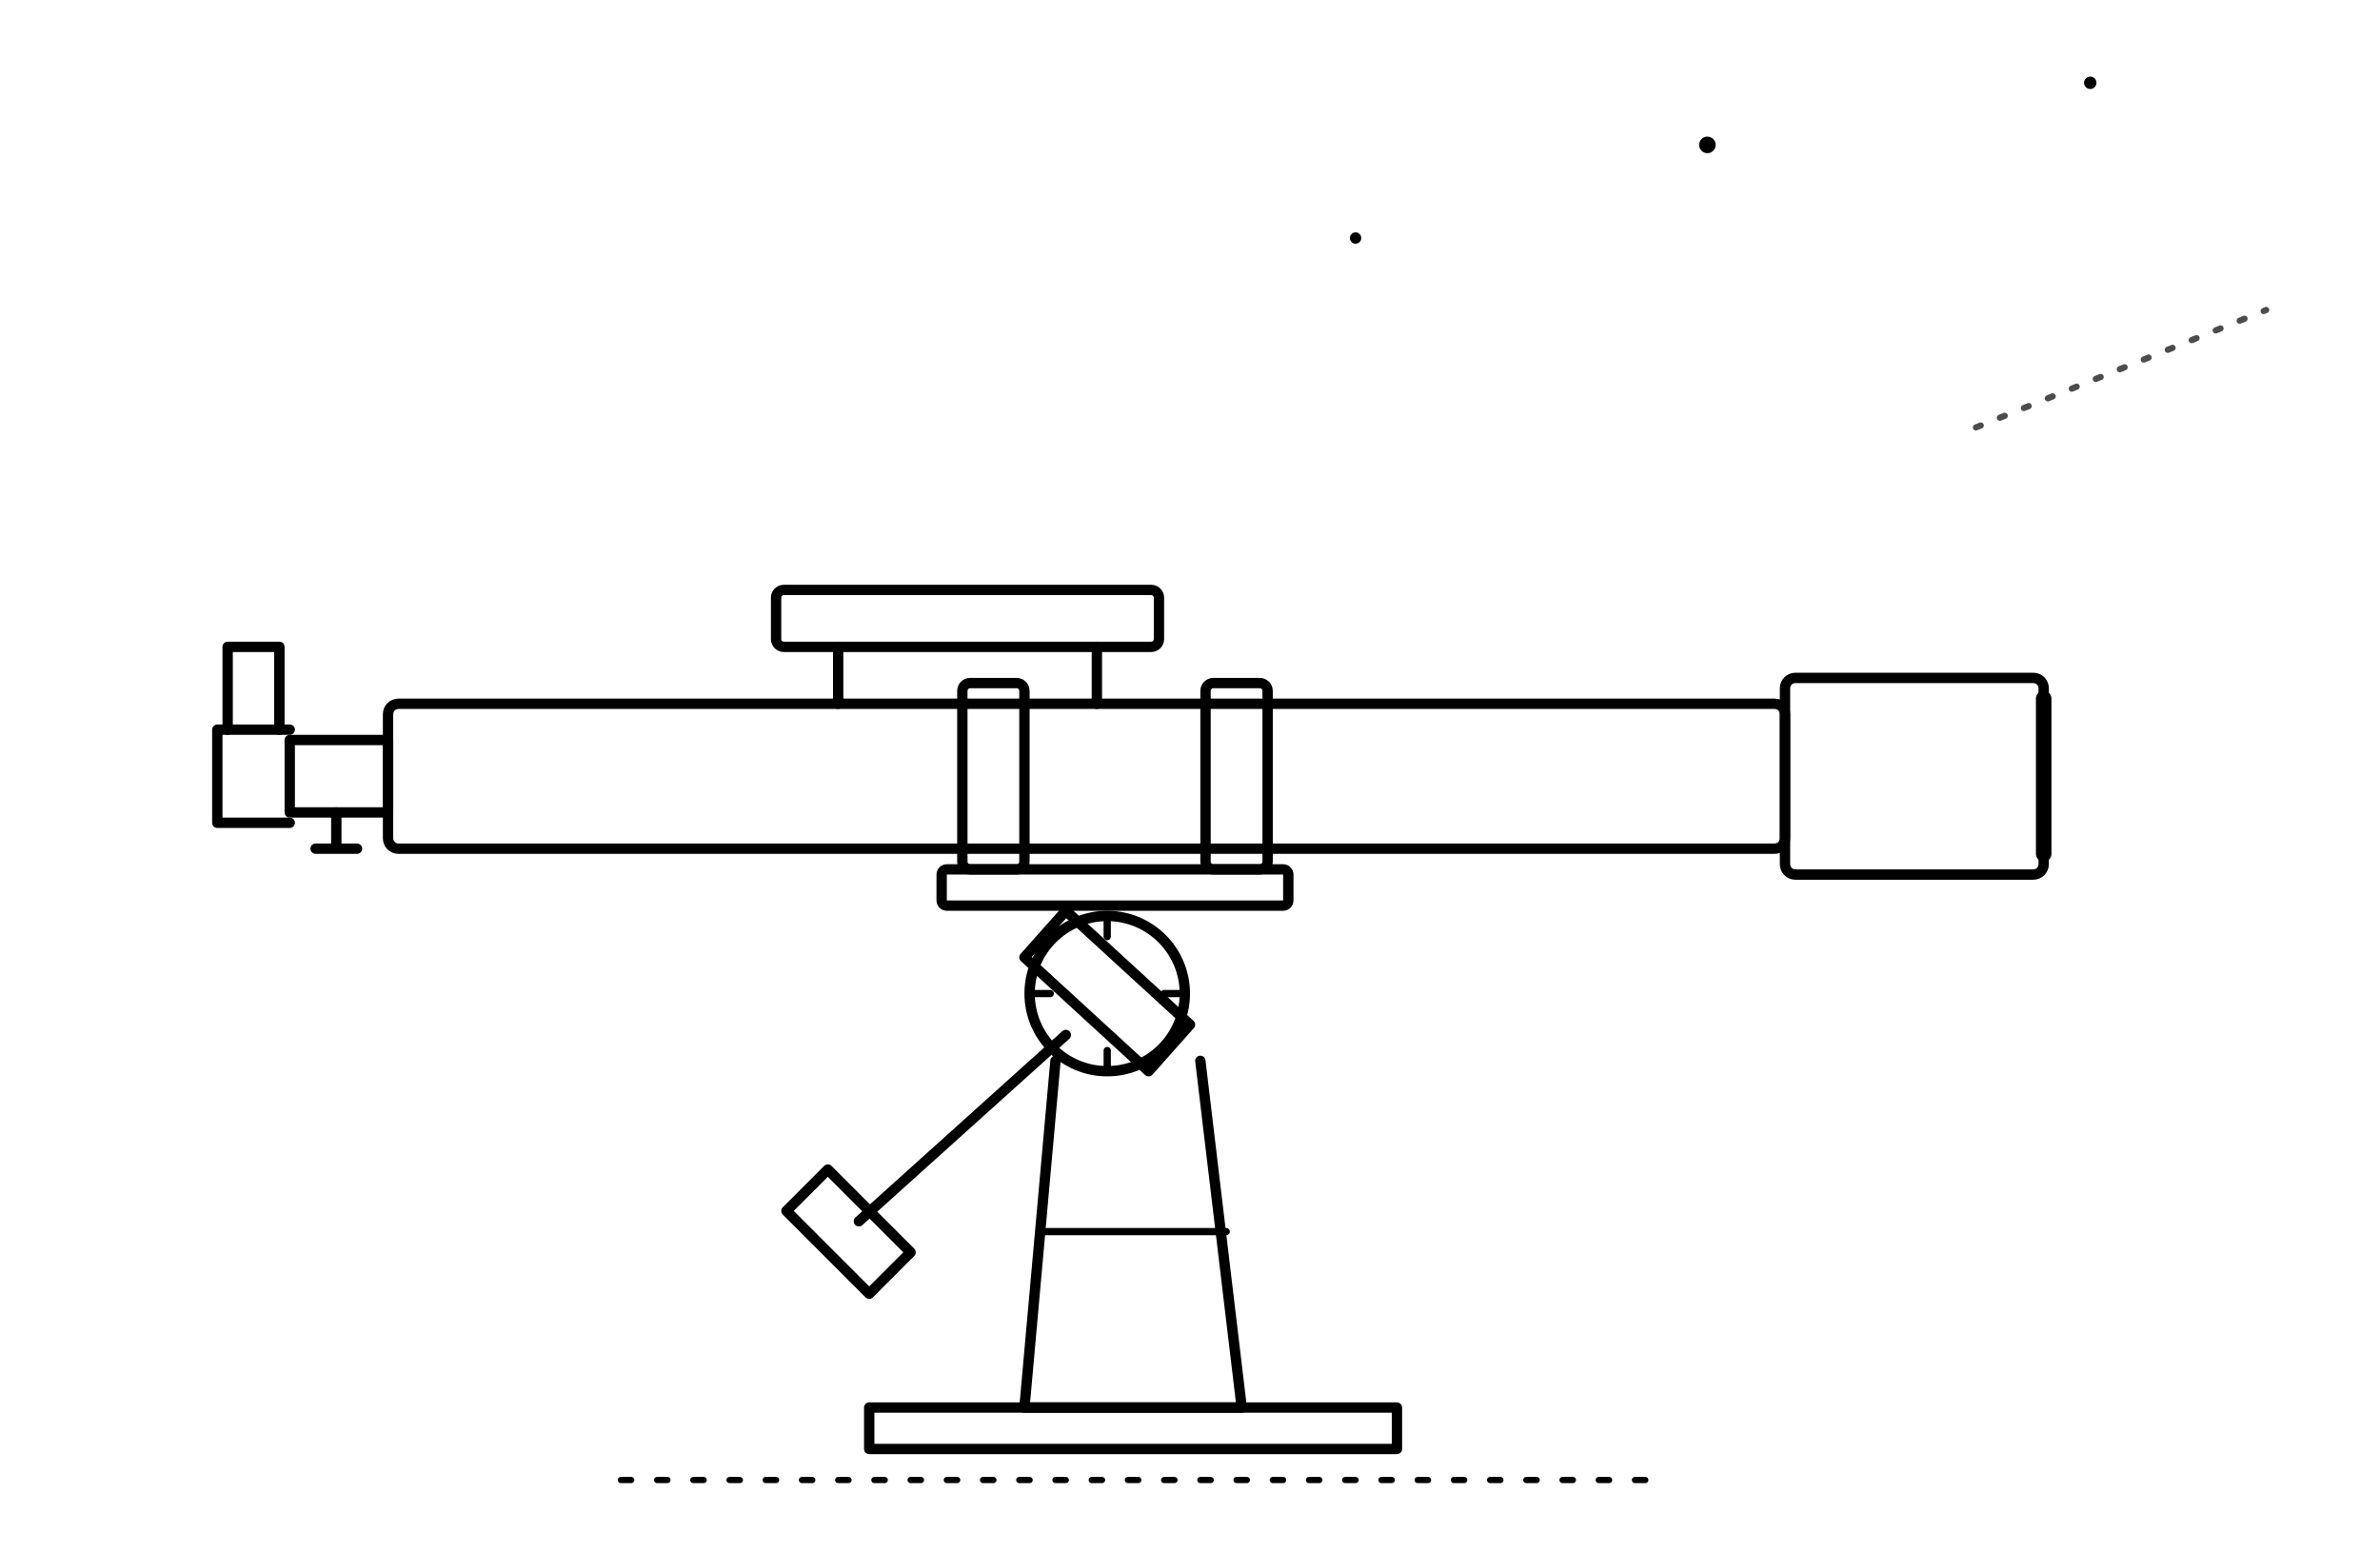
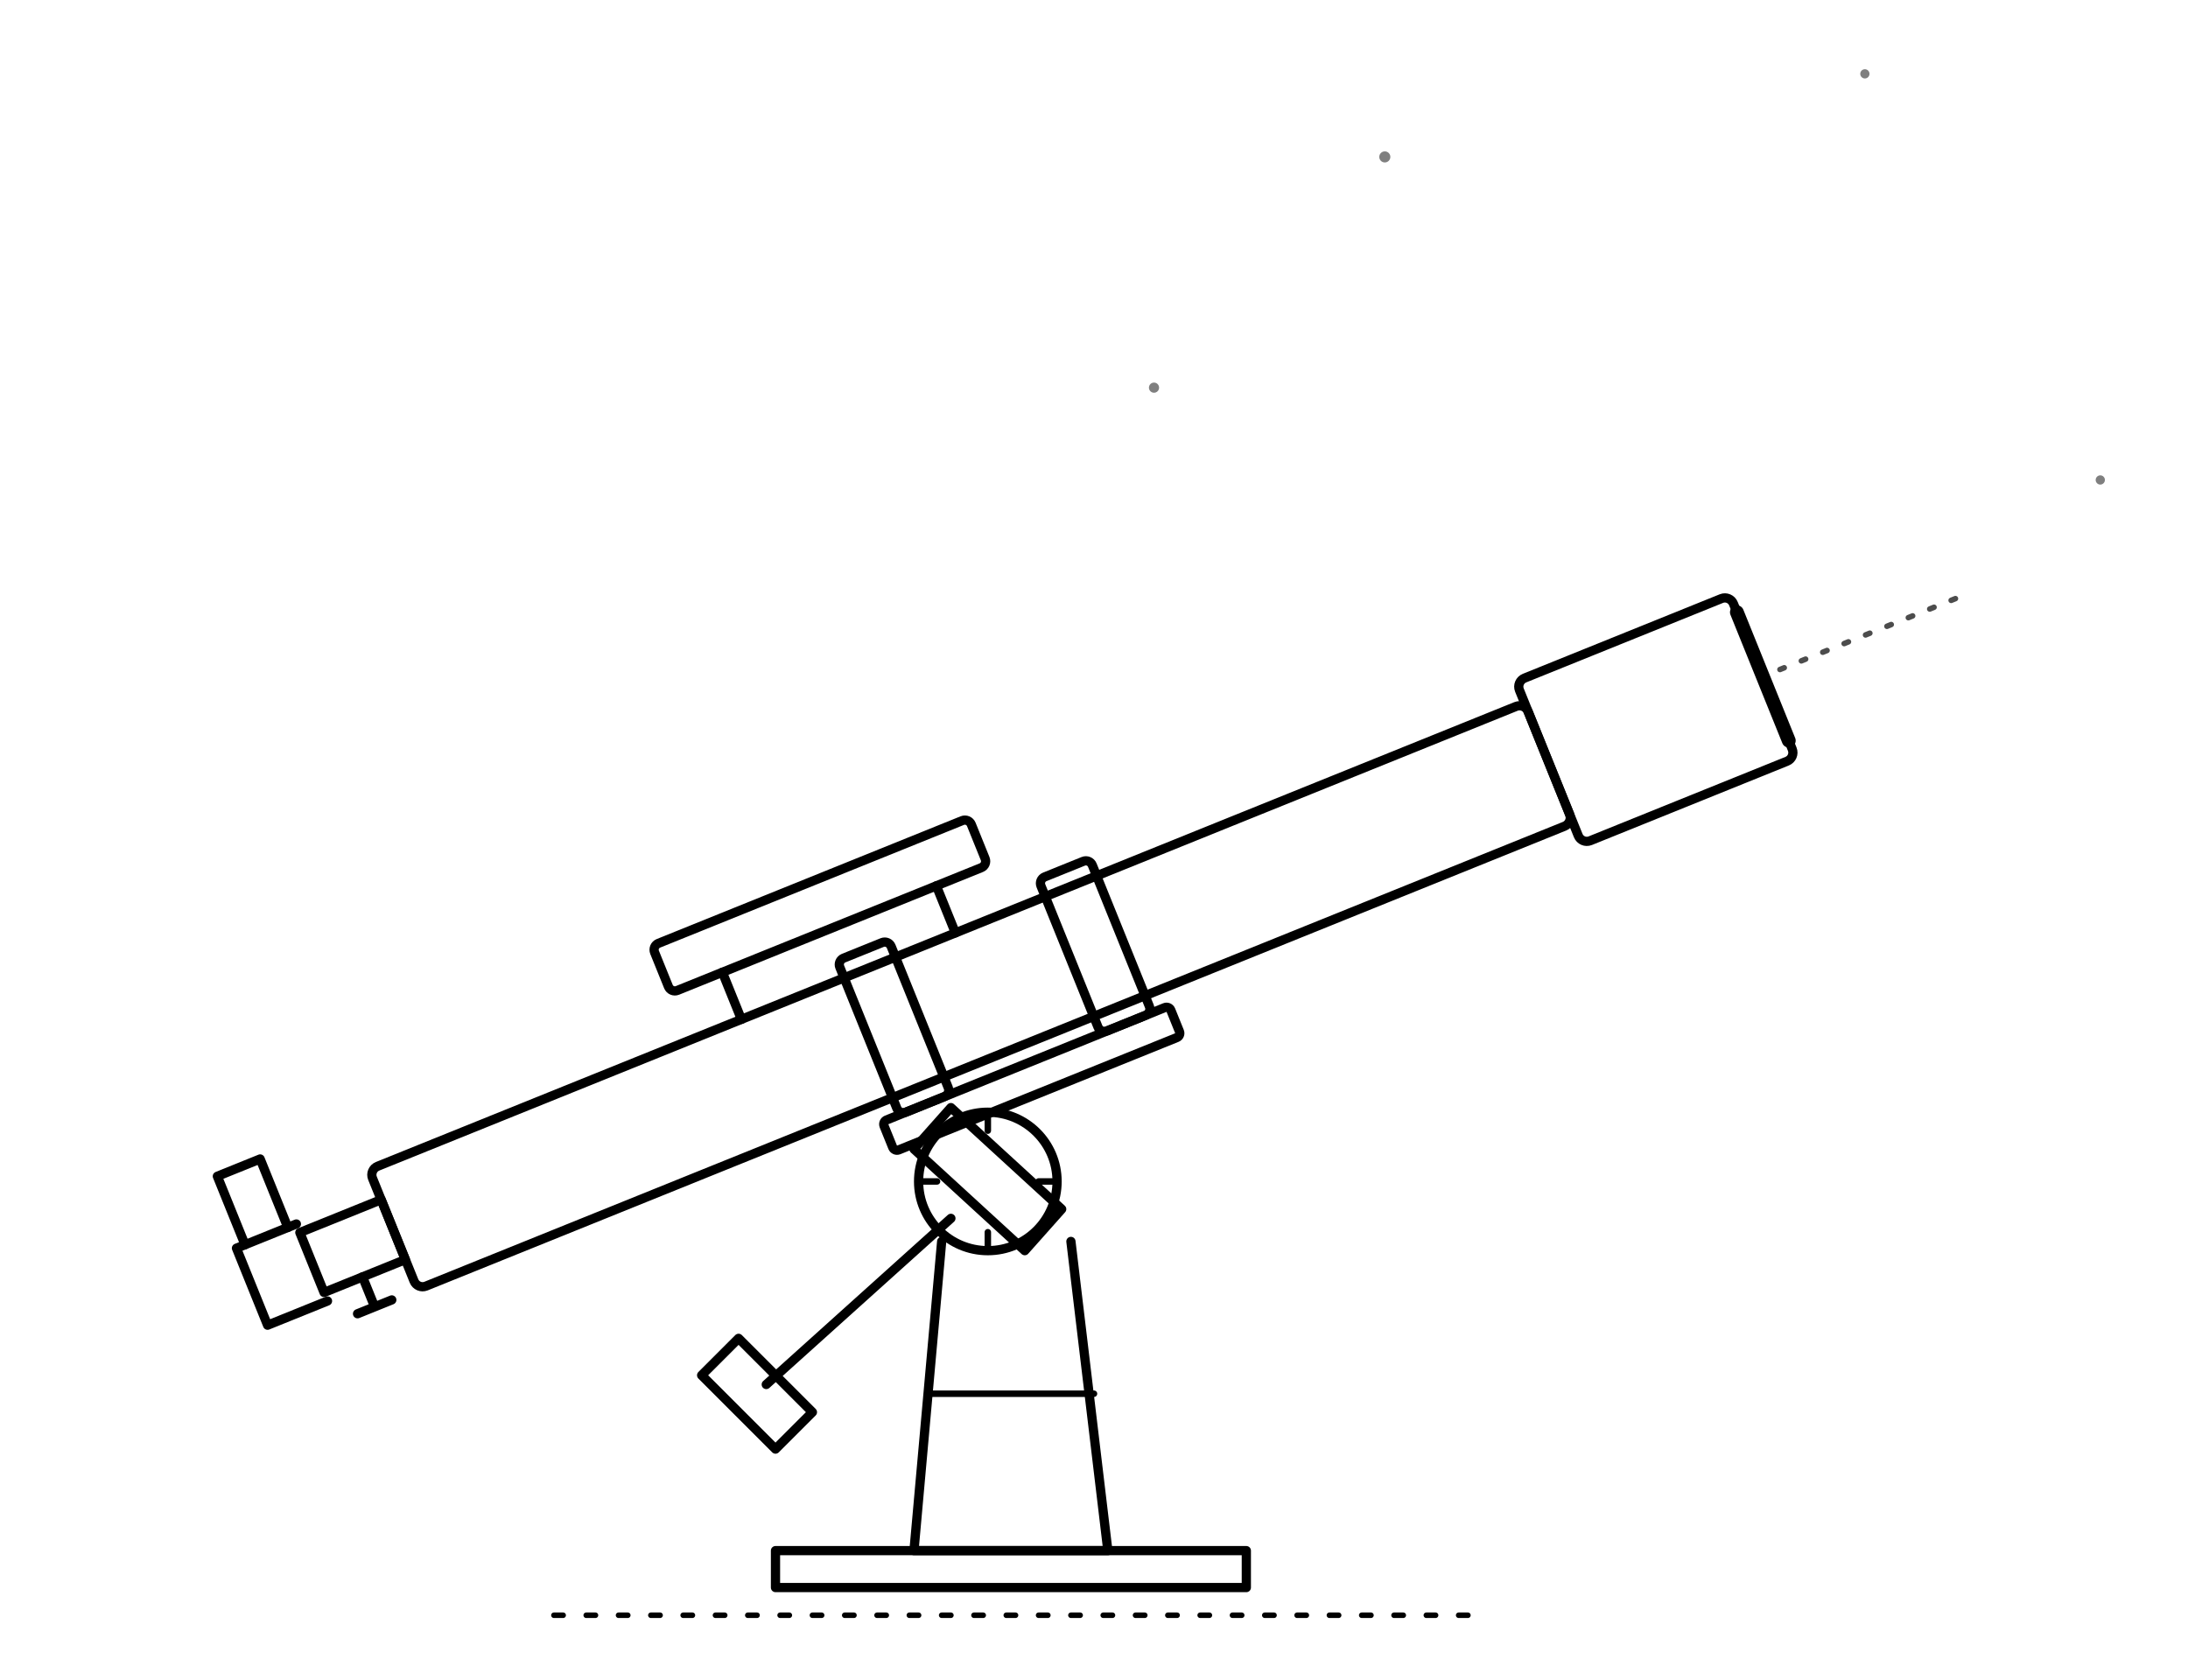
- <svg xmlns="http://www.w3.org/2000/svg" class="refractor" viewBox="0 0 460 300" aria-hidden="true" focusable="false">
-   <g class="refractor__sky" fill="none" stroke="currentColor">
-     <path class="refractor__sight" d="M381.9 82.6 L438 59.9" stroke-width="1.2" stroke-dasharray="1 4" stroke-linecap="round" stroke-opacity="0.7" />
-     <path class="acc refractor__star" d="M444 50 L446 56 L452 58 L446 60 L444 66 L442 60 L436 58 L442 56 Z" stroke="none" />
-     <circle cx="330" cy="28" r="1.6" fill="currentColor" stroke="none" />
-     <circle cx="404" cy="16" r="1.2" fill="currentColor" stroke="none" />
-     <circle cx="262" cy="46" r="1.1" fill="currentColor" stroke="none" />
+ <svg xmlns="http://www.w3.org/2000/svg" class="refractor" viewBox="0 -64 474 364" role="group" aria-label="Telescope star chart: one star per upcoming event day">
+   <g class="refractor__dust" fill="currentColor" fill-opacity="0.5">
+     <circle cx="300" cy="-30" r="1.2" />
+     <circle cx="404" cy="-48" r="1" />
+     <circle cx="250" cy="20" r="1.1" />
+     <circle cx="455" cy="40" r="1" />
  </g>
-   <g class="refractor__tube" fill="none" stroke="currentColor" stroke-width="2" stroke-linejoin="round" stroke-linecap="round">
+   <g class="refractor__tube" transform="rotate(-22 215 150)" fill="none" stroke="currentColor" stroke-width="2" stroke-linejoin="round" stroke-linecap="round">
    <rect x="75" y="136" width="270" height="28" rx="2" />
    <rect x="345" y="131" width="50" height="38" rx="2" />
    <path d="M395 135 V165" class="acc-stroke" stroke-width="3" />
    <rect x="56" y="143" width="19" height="14" />
    <path d="M56 141 H42 V159 H56" />
    <path d="M44 141 V125 H54 V141" />
    <path d="M65 157 V164 M61 164 H69" />
    <rect x="150" y="114" width="74" height="11" rx="1.5" />
    <path d="M162 125 V136 M212 125 V136" />
    <rect x="186" y="132" width="12" height="36" rx="1.5" class="acc" />
    <rect x="233" y="132" width="12" height="36" rx="1.5" class="acc" />
    <rect x="182" y="168" width="67" height="7" rx="1" />
+     <path class="refractor__sight" d="M399 150 H441" stroke-width="1.2" stroke-dasharray="1 4" stroke-opacity="0.7" />
  </g>
  <g class="refractor__mount" fill="none" stroke="currentColor" stroke-width="2" stroke-linejoin="round" stroke-linecap="round">
    <path d="M206 176 L230 198 L222 207 L198 185 Z" />
    <circle cx="214" cy="192" r="15" />
    <path d="M214 177 V181 M229 192 H225 M214 207 V203 M199 192 H203" stroke-width="1.4" />
    <path d="M206 200 L166 236" />
    <path d="M160 226 L176 242 L168 250 L152 234 Z" class="acc" />
    <path d="M204 205 L198 272 H240 L232 205" />
    <path d="M201 238 H237" stroke-width="1.4" />
    <path d="M168 272 H270 V280 H168 Z" />
    <path d="M120 286 H318" stroke-width="1.2" stroke-dasharray="2 5" />
  </g>
</svg>
